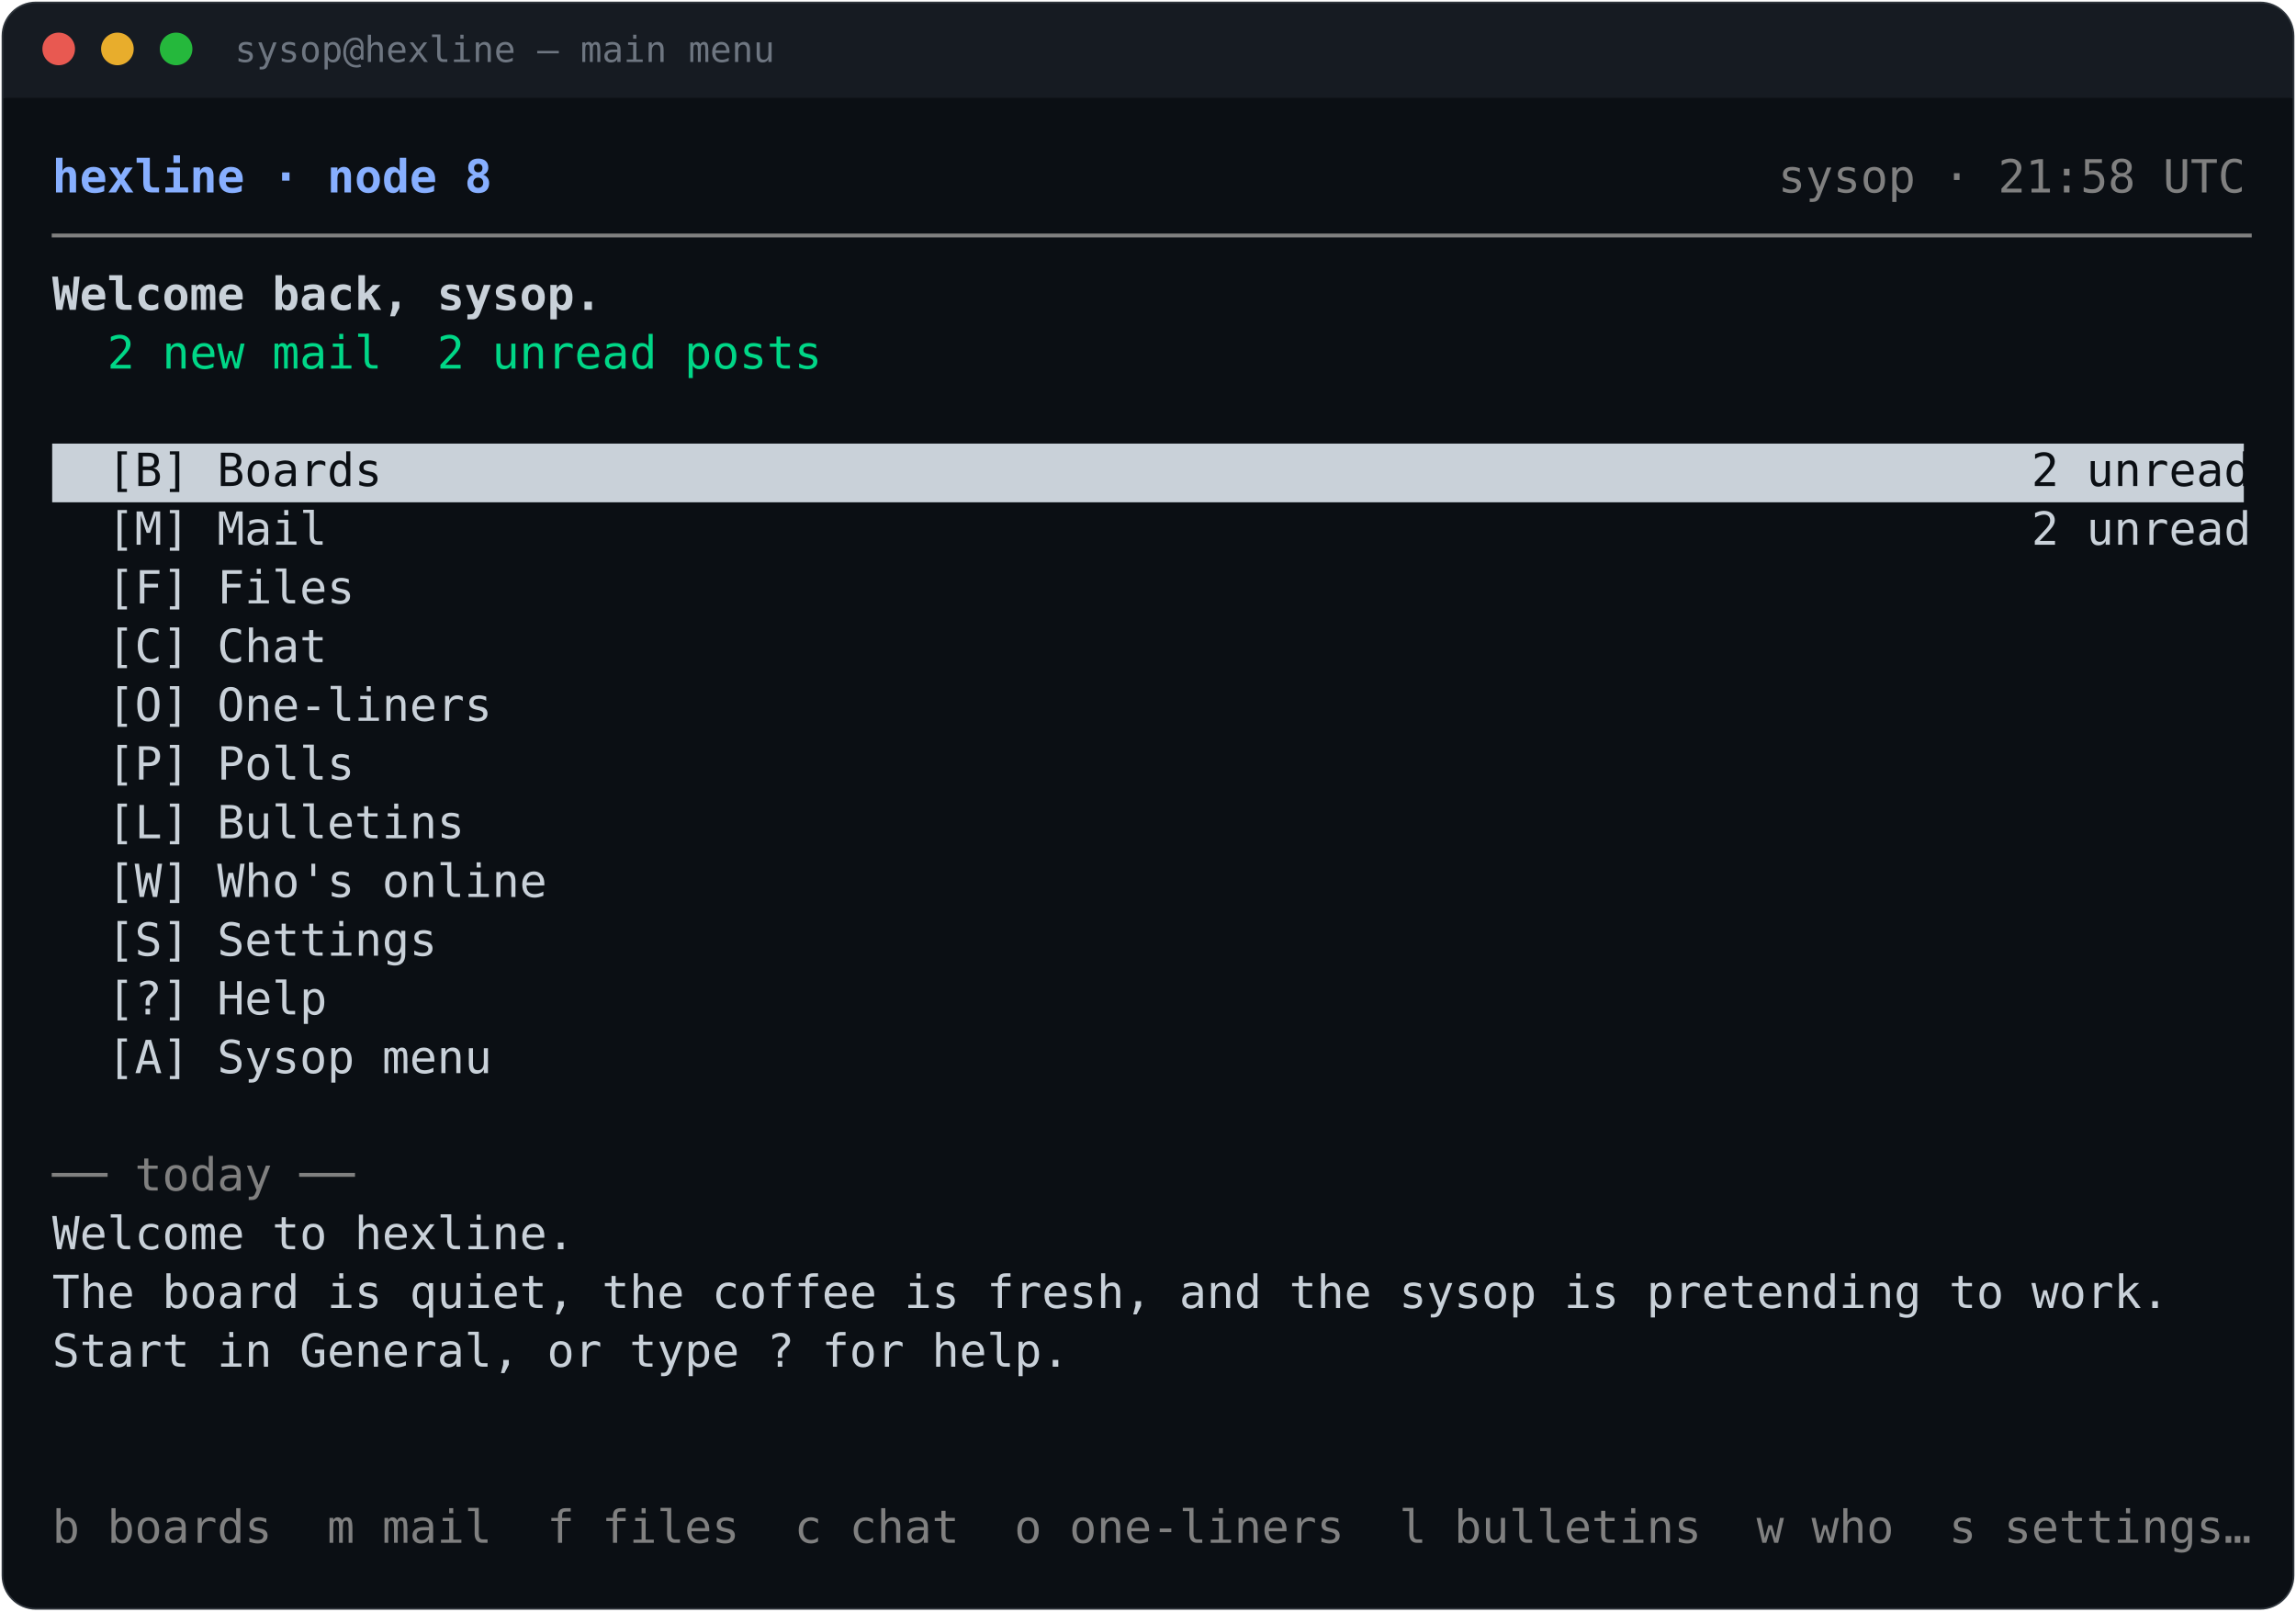
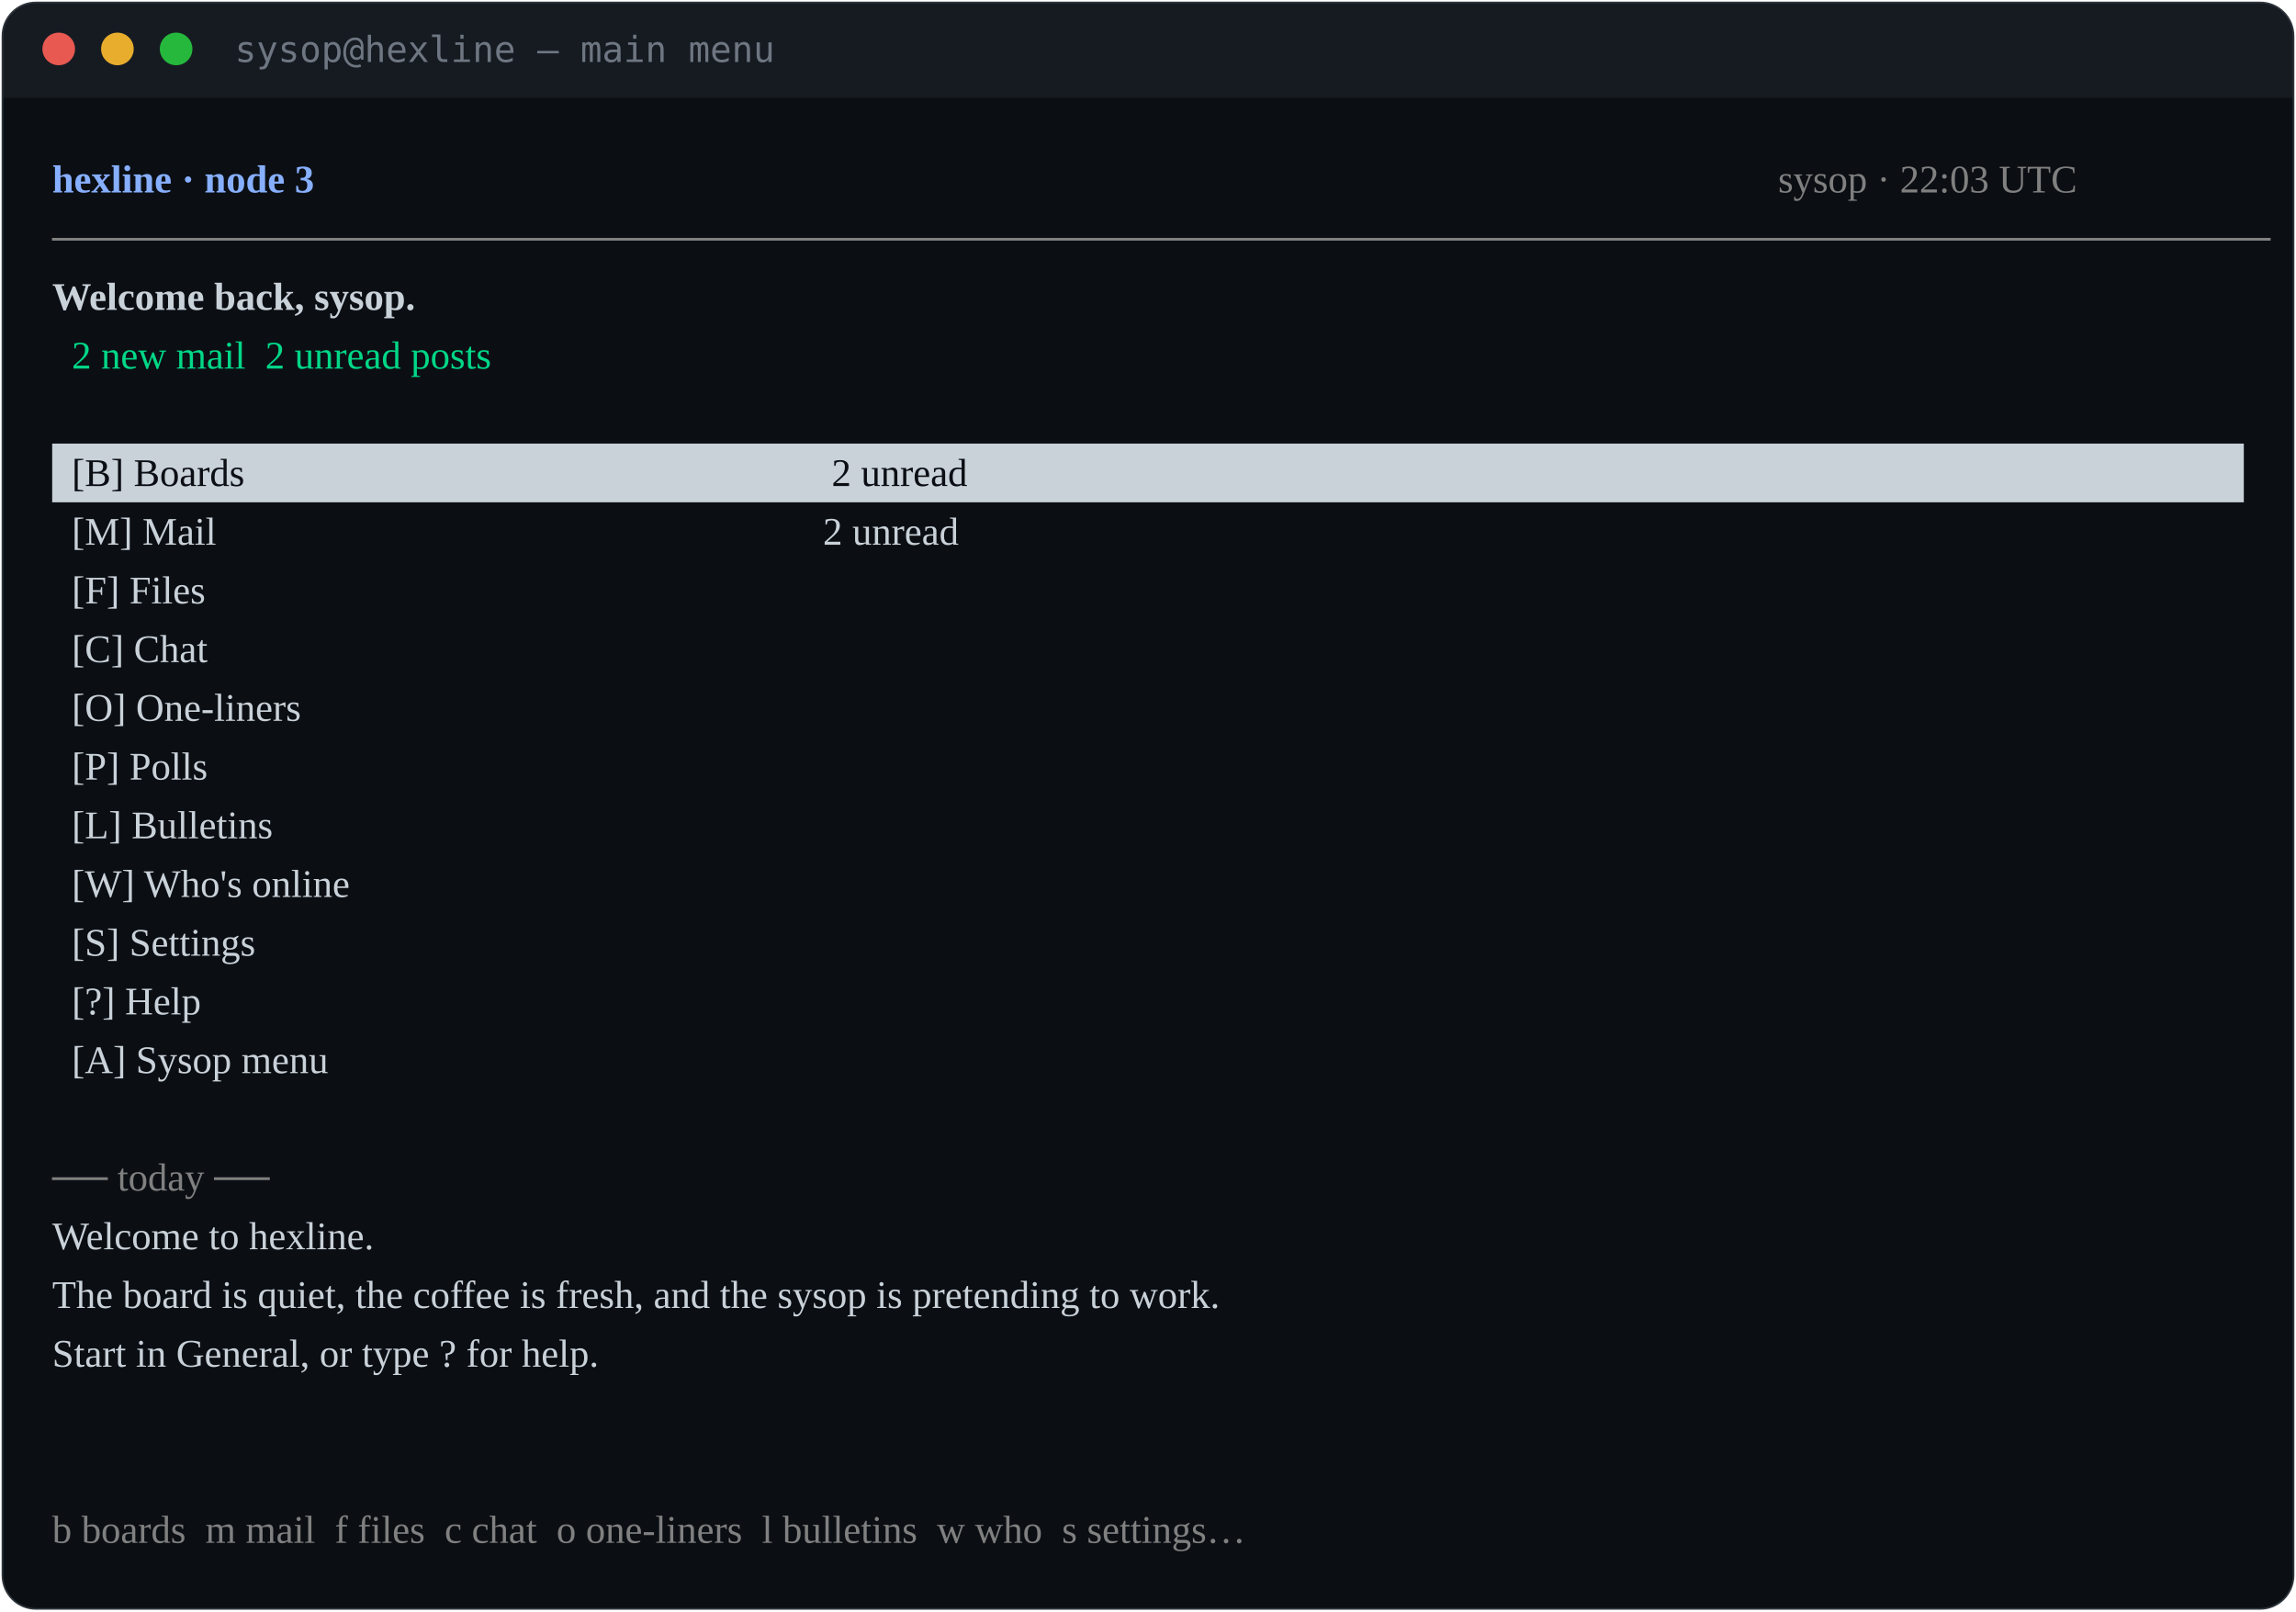
- <svg xmlns="http://www.w3.org/2000/svg" width="704" height="494" viewBox="0 0 704 494" role="img" aria-label="sysop@hexline — main menu" xml:space="preserve">
+ <svg xmlns="http://www.w3.org/2000/svg" width="704" height="494" viewBox="0 0 704 494" xml:space="preserve" role="img" aria-label="sysop@hexline — main menu">
  <defs>
    <clipPath id="win">
      <rect x="1" y="1" width="702" height="492" rx="10" />
    </clipPath>
  </defs>
  <rect x="1" y="1" width="702" height="492" rx="10" fill="#161b22" stroke="#30363d" />
  <path d="M 1 11 A 10 10 0 0 1 11 1 H 693 A 10 10 0 0 1 703 11 V 30 H 1 Z" fill="#161b22" />
  <circle cx="18" cy="15" r="5" fill="#ff5f56" opacity="0.9" />
  <circle cx="36" cy="15" r="5" fill="#ffbd2e" opacity="0.9" />
  <circle cx="54" cy="15" r="5" fill="#27c93f" opacity="0.9" />
  <text x="72" y="19" fill="#6e7681" font-size="11" font-family="DejaVu Sans Mono, SFMono-Regular, Menlo, Consolas, monospace">sysop@hexline — main menu</text>
  <g clip-path="url(#win)">
    <rect x="1" y="30" width="702" height="463" fill="#0b0f14" />
-     <rect x="1" y="493" width="702" height="0" fill="none" />
-     <text x="16.0" y="59" fill="#87afff" font-weight="bold" font-family="DejaVu Sans Mono, SFMono-Regular, Menlo, Consolas, monospace" font-size="14">hexline · node 8</text>
-     <text x="545.2" y="59" fill="#808080" font-family="DejaVu Sans Mono, SFMono-Regular, Menlo, Consolas, monospace" font-size="14">sysop · 21:58 UTC</text>
-     <text x="16.0" y="77" fill="#808080" font-family="DejaVu Sans Mono, SFMono-Regular, Menlo, Consolas, monospace" font-size="14">────────────────────────────────────────────────────────────────────────────────</text>
-     <text x="16.0" y="95" fill="#c9d1d9" font-weight="bold" font-family="DejaVu Sans Mono, SFMono-Regular, Menlo, Consolas, monospace" font-size="14">Welcome back, sysop.</text>
-     <text x="16.0" y="113" fill="#00d787" font-family="DejaVu Sans Mono, SFMono-Regular, Menlo, Consolas, monospace" font-size="14">  2 new mail  2 unread posts</text>
+     <text x="16.0" y="59" fill="#87afff" font-weight="bold">hexline · node 3</text>
+     <text x="545.2" y="59" fill="#808080">sysop · 22:03 UTC</text>
+     <text x="16.0" y="77" fill="#808080">────────────────────────────────────────────────────────────────────────────────</text>
+     <text x="16.0" y="95" fill="#c9d1d9" font-weight="bold">Welcome back, sysop.</text>
+     <text x="16.0" y="113" fill="#00d787">  2 new mail  2 unread posts</text>
    <rect x="16.0" y="136" width="672.0" height="18" fill="#c9d1d9" />
-     <text x="16.0" y="149" fill="#0b0f14" font-family="DejaVu Sans Mono, SFMono-Regular, Menlo, Consolas, monospace" font-size="14">  [B] Boards                                                            2 unread</text>
-     <text x="16.0" y="167" fill="#c9d1d9" font-family="DejaVu Sans Mono, SFMono-Regular, Menlo, Consolas, monospace" font-size="14">  [M] Mail                                                              2 unread</text>
-     <text x="16.0" y="185" fill="#c9d1d9" font-family="DejaVu Sans Mono, SFMono-Regular, Menlo, Consolas, monospace" font-size="14">  [F] Files                                                                     </text>
-     <text x="16.0" y="203" fill="#c9d1d9" font-family="DejaVu Sans Mono, SFMono-Regular, Menlo, Consolas, monospace" font-size="14">  [C] Chat                                                                      </text>
-     <text x="16.0" y="221" fill="#c9d1d9" font-family="DejaVu Sans Mono, SFMono-Regular, Menlo, Consolas, monospace" font-size="14">  [O] One-liners                                                                </text>
-     <text x="16.0" y="239" fill="#c9d1d9" font-family="DejaVu Sans Mono, SFMono-Regular, Menlo, Consolas, monospace" font-size="14">  [P] Polls                                                                     </text>
-     <text x="16.0" y="257" fill="#c9d1d9" font-family="DejaVu Sans Mono, SFMono-Regular, Menlo, Consolas, monospace" font-size="14">  [L] Bulletins                                                                 </text>
-     <text x="16.0" y="275" fill="#c9d1d9" font-family="DejaVu Sans Mono, SFMono-Regular, Menlo, Consolas, monospace" font-size="14">  [W] Who's online                                                              </text>
-     <text x="16.0" y="293" fill="#c9d1d9" font-family="DejaVu Sans Mono, SFMono-Regular, Menlo, Consolas, monospace" font-size="14">  [S] Settings                                                                  </text>
-     <text x="16.0" y="311" fill="#c9d1d9" font-family="DejaVu Sans Mono, SFMono-Regular, Menlo, Consolas, monospace" font-size="14">  [?] Help                                                                      </text>
-     <text x="16.0" y="329" fill="#c9d1d9" font-family="DejaVu Sans Mono, SFMono-Regular, Menlo, Consolas, monospace" font-size="14">  [A] Sysop menu                                                                </text>
-     <text x="16.0" y="365" fill="#808080" font-family="DejaVu Sans Mono, SFMono-Regular, Menlo, Consolas, monospace" font-size="14">── today ──</text>
-     <text x="16.0" y="383" fill="#c9d1d9" font-family="DejaVu Sans Mono, SFMono-Regular, Menlo, Consolas, monospace" font-size="14">Welcome to hexline.                                                             </text>
-     <text x="16.0" y="401" fill="#c9d1d9" font-family="DejaVu Sans Mono, SFMono-Regular, Menlo, Consolas, monospace" font-size="14">The board is quiet, the coffee is fresh, and the sysop is pretending to work.   </text>
-     <text x="16.0" y="419" fill="#c9d1d9" font-family="DejaVu Sans Mono, SFMono-Regular, Menlo, Consolas, monospace" font-size="14">Start in General, or type ? for help.                                           </text>
-     <text x="16.0" y="473" fill="#808080" font-family="DejaVu Sans Mono, SFMono-Regular, Menlo, Consolas, monospace" font-size="14">b boards  m mail  f files  c chat  o one-liners  l bulletins  w who  s settings…</text>
+     <text x="16.0" y="149" fill="#0b0f14">  [B] Boards                                                            2 unread</text>
+     <text x="16.0" y="167" fill="#c9d1d9">  [M] Mail                                                              2 unread</text>
+     <text x="16.0" y="185" fill="#c9d1d9">  [F] Files                                                                     </text>
+     <text x="16.0" y="203" fill="#c9d1d9">  [C] Chat                                                                      </text>
+     <text x="16.0" y="221" fill="#c9d1d9">  [O] One-liners                                                                </text>
+     <text x="16.0" y="239" fill="#c9d1d9">  [P] Polls                                                                     </text>
+     <text x="16.0" y="257" fill="#c9d1d9">  [L] Bulletins                                                                 </text>
+     <text x="16.0" y="275" fill="#c9d1d9">  [W] Who's online                                                              </text>
+     <text x="16.0" y="293" fill="#c9d1d9">  [S] Settings                                                                  </text>
+     <text x="16.0" y="311" fill="#c9d1d9">  [?] Help                                                                      </text>
+     <text x="16.0" y="329" fill="#c9d1d9">  [A] Sysop menu                                                                </text>
+     <text x="16.0" y="365" fill="#808080">── today ──</text>
+     <text x="16.0" y="383" fill="#c9d1d9">Welcome to hexline.                                                             </text>
+     <text x="16.0" y="401" fill="#c9d1d9">The board is quiet, the coffee is fresh, and the sysop is pretending to work.   </text>
+     <text x="16.0" y="419" fill="#c9d1d9">Start in General, or type ? for help.                                           </text>
+     <text x="16.0" y="473" fill="#808080">b boards  m mail  f files  c chat  o one-liners  l bulletins  w who  s settings…</text>
  </g>
</svg>
